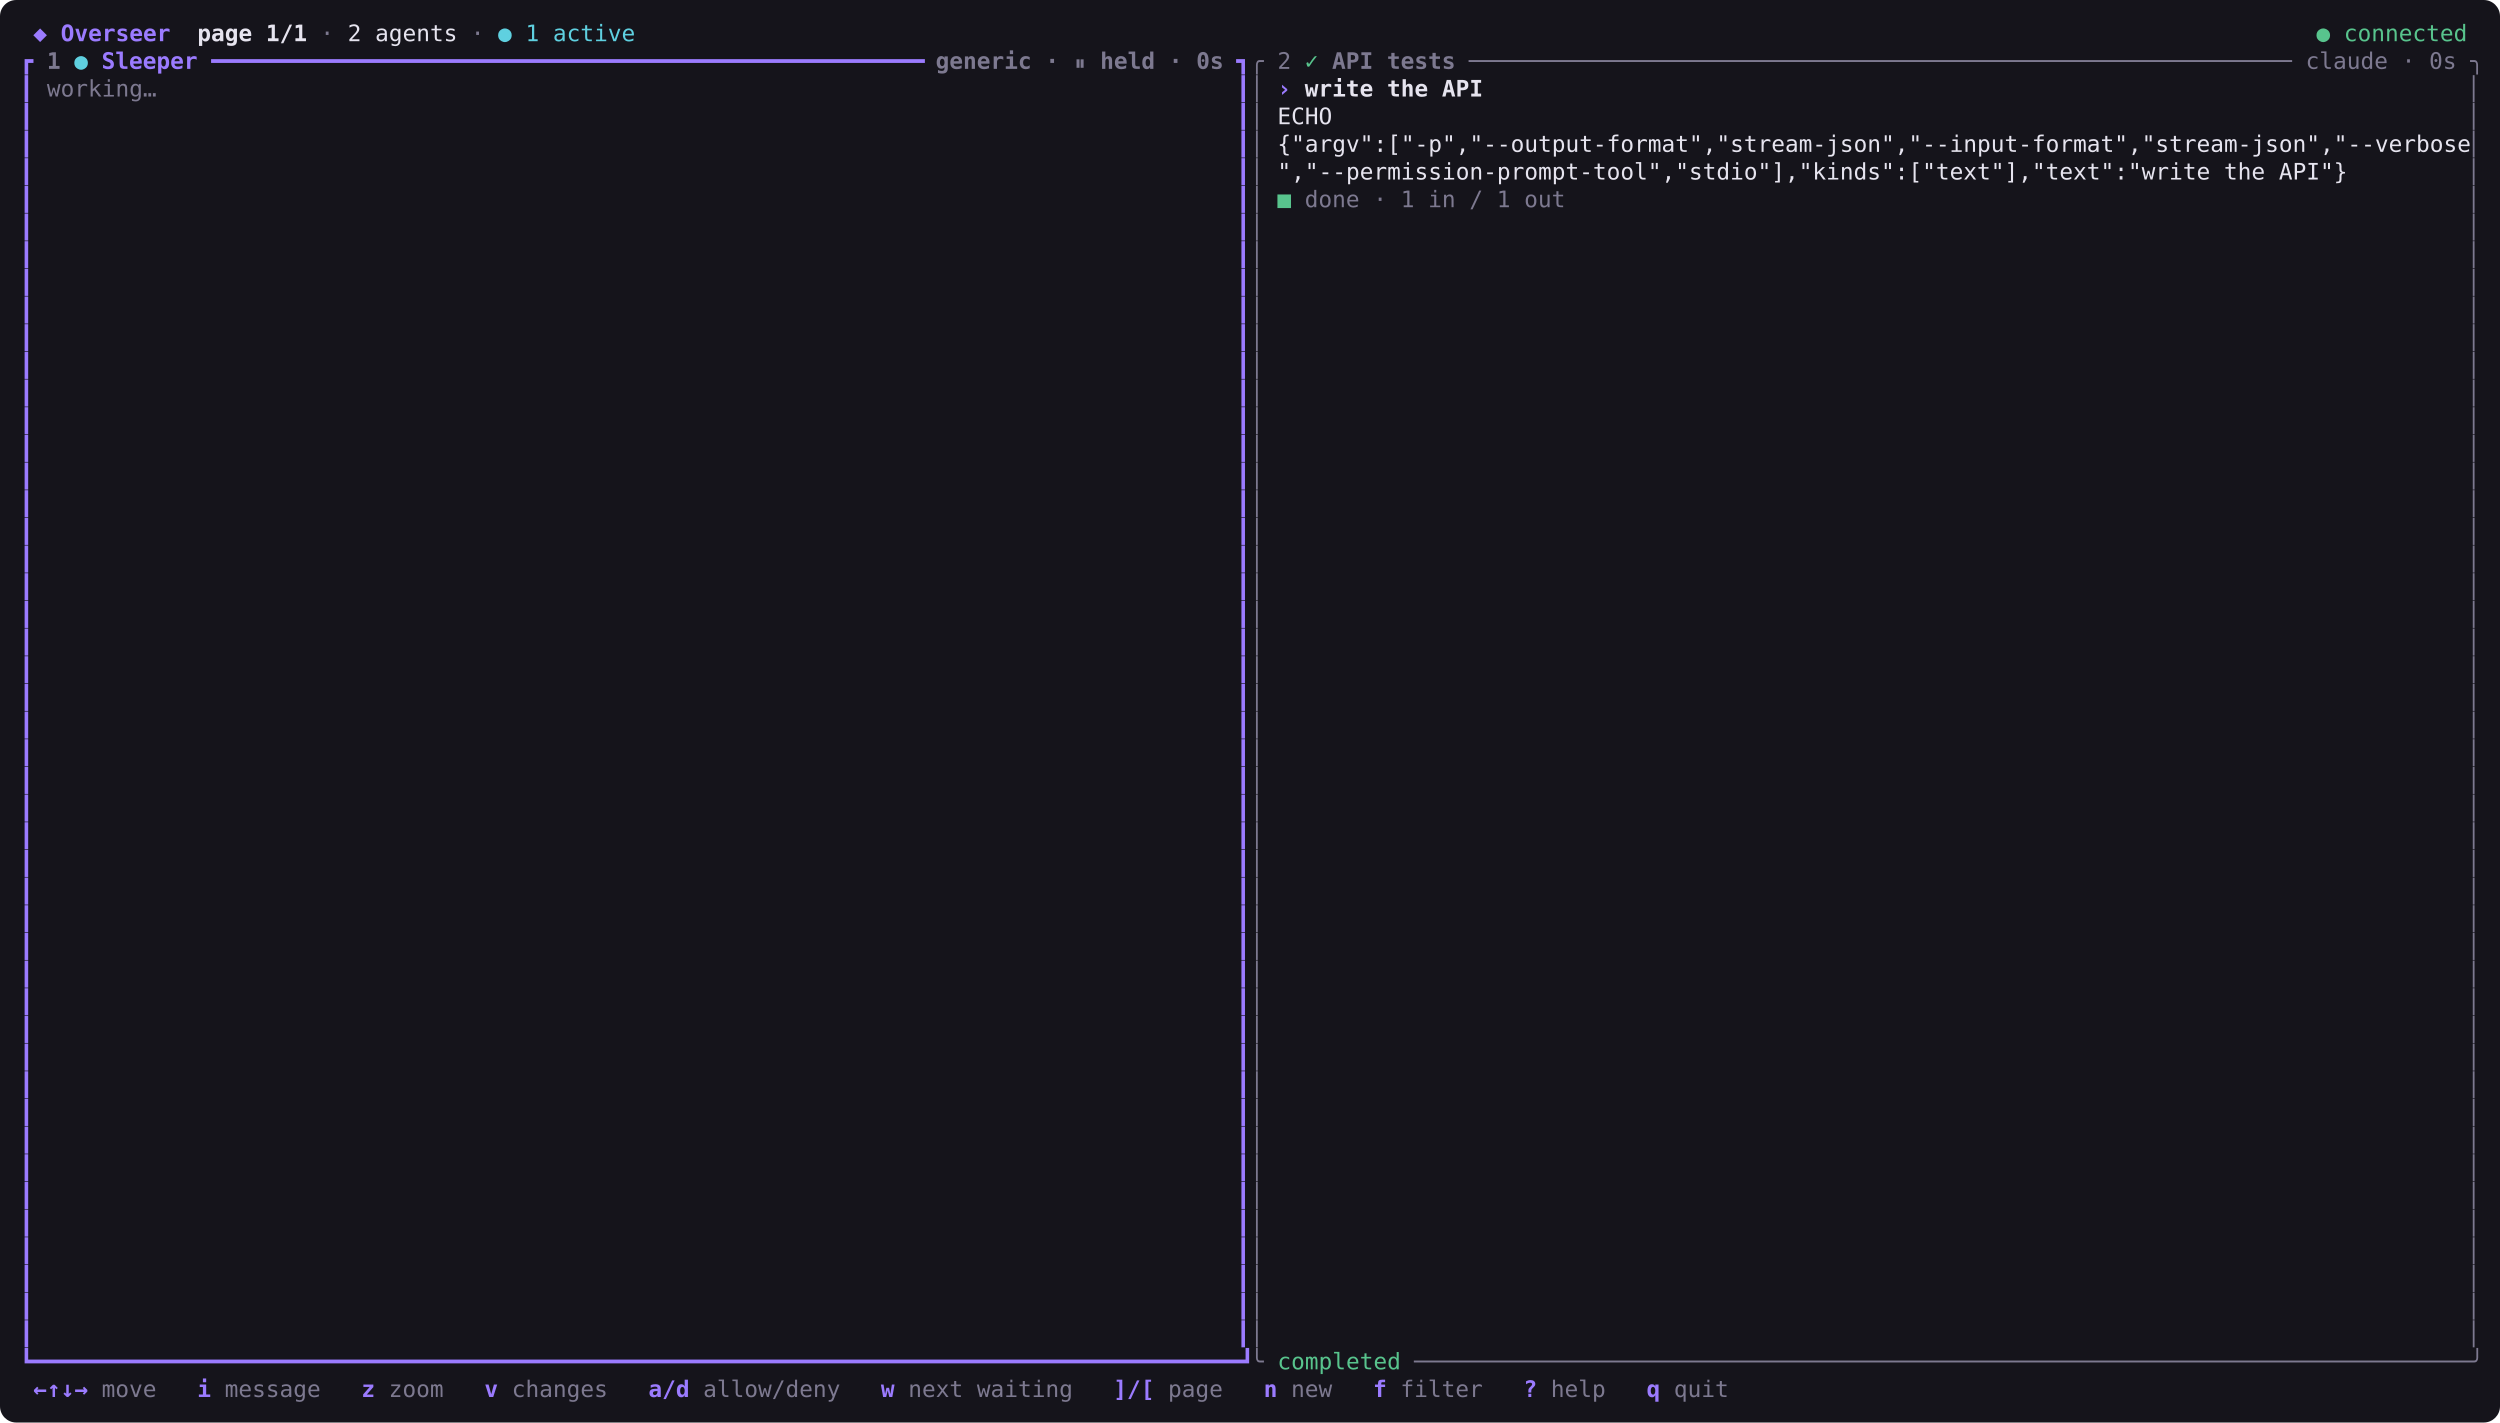
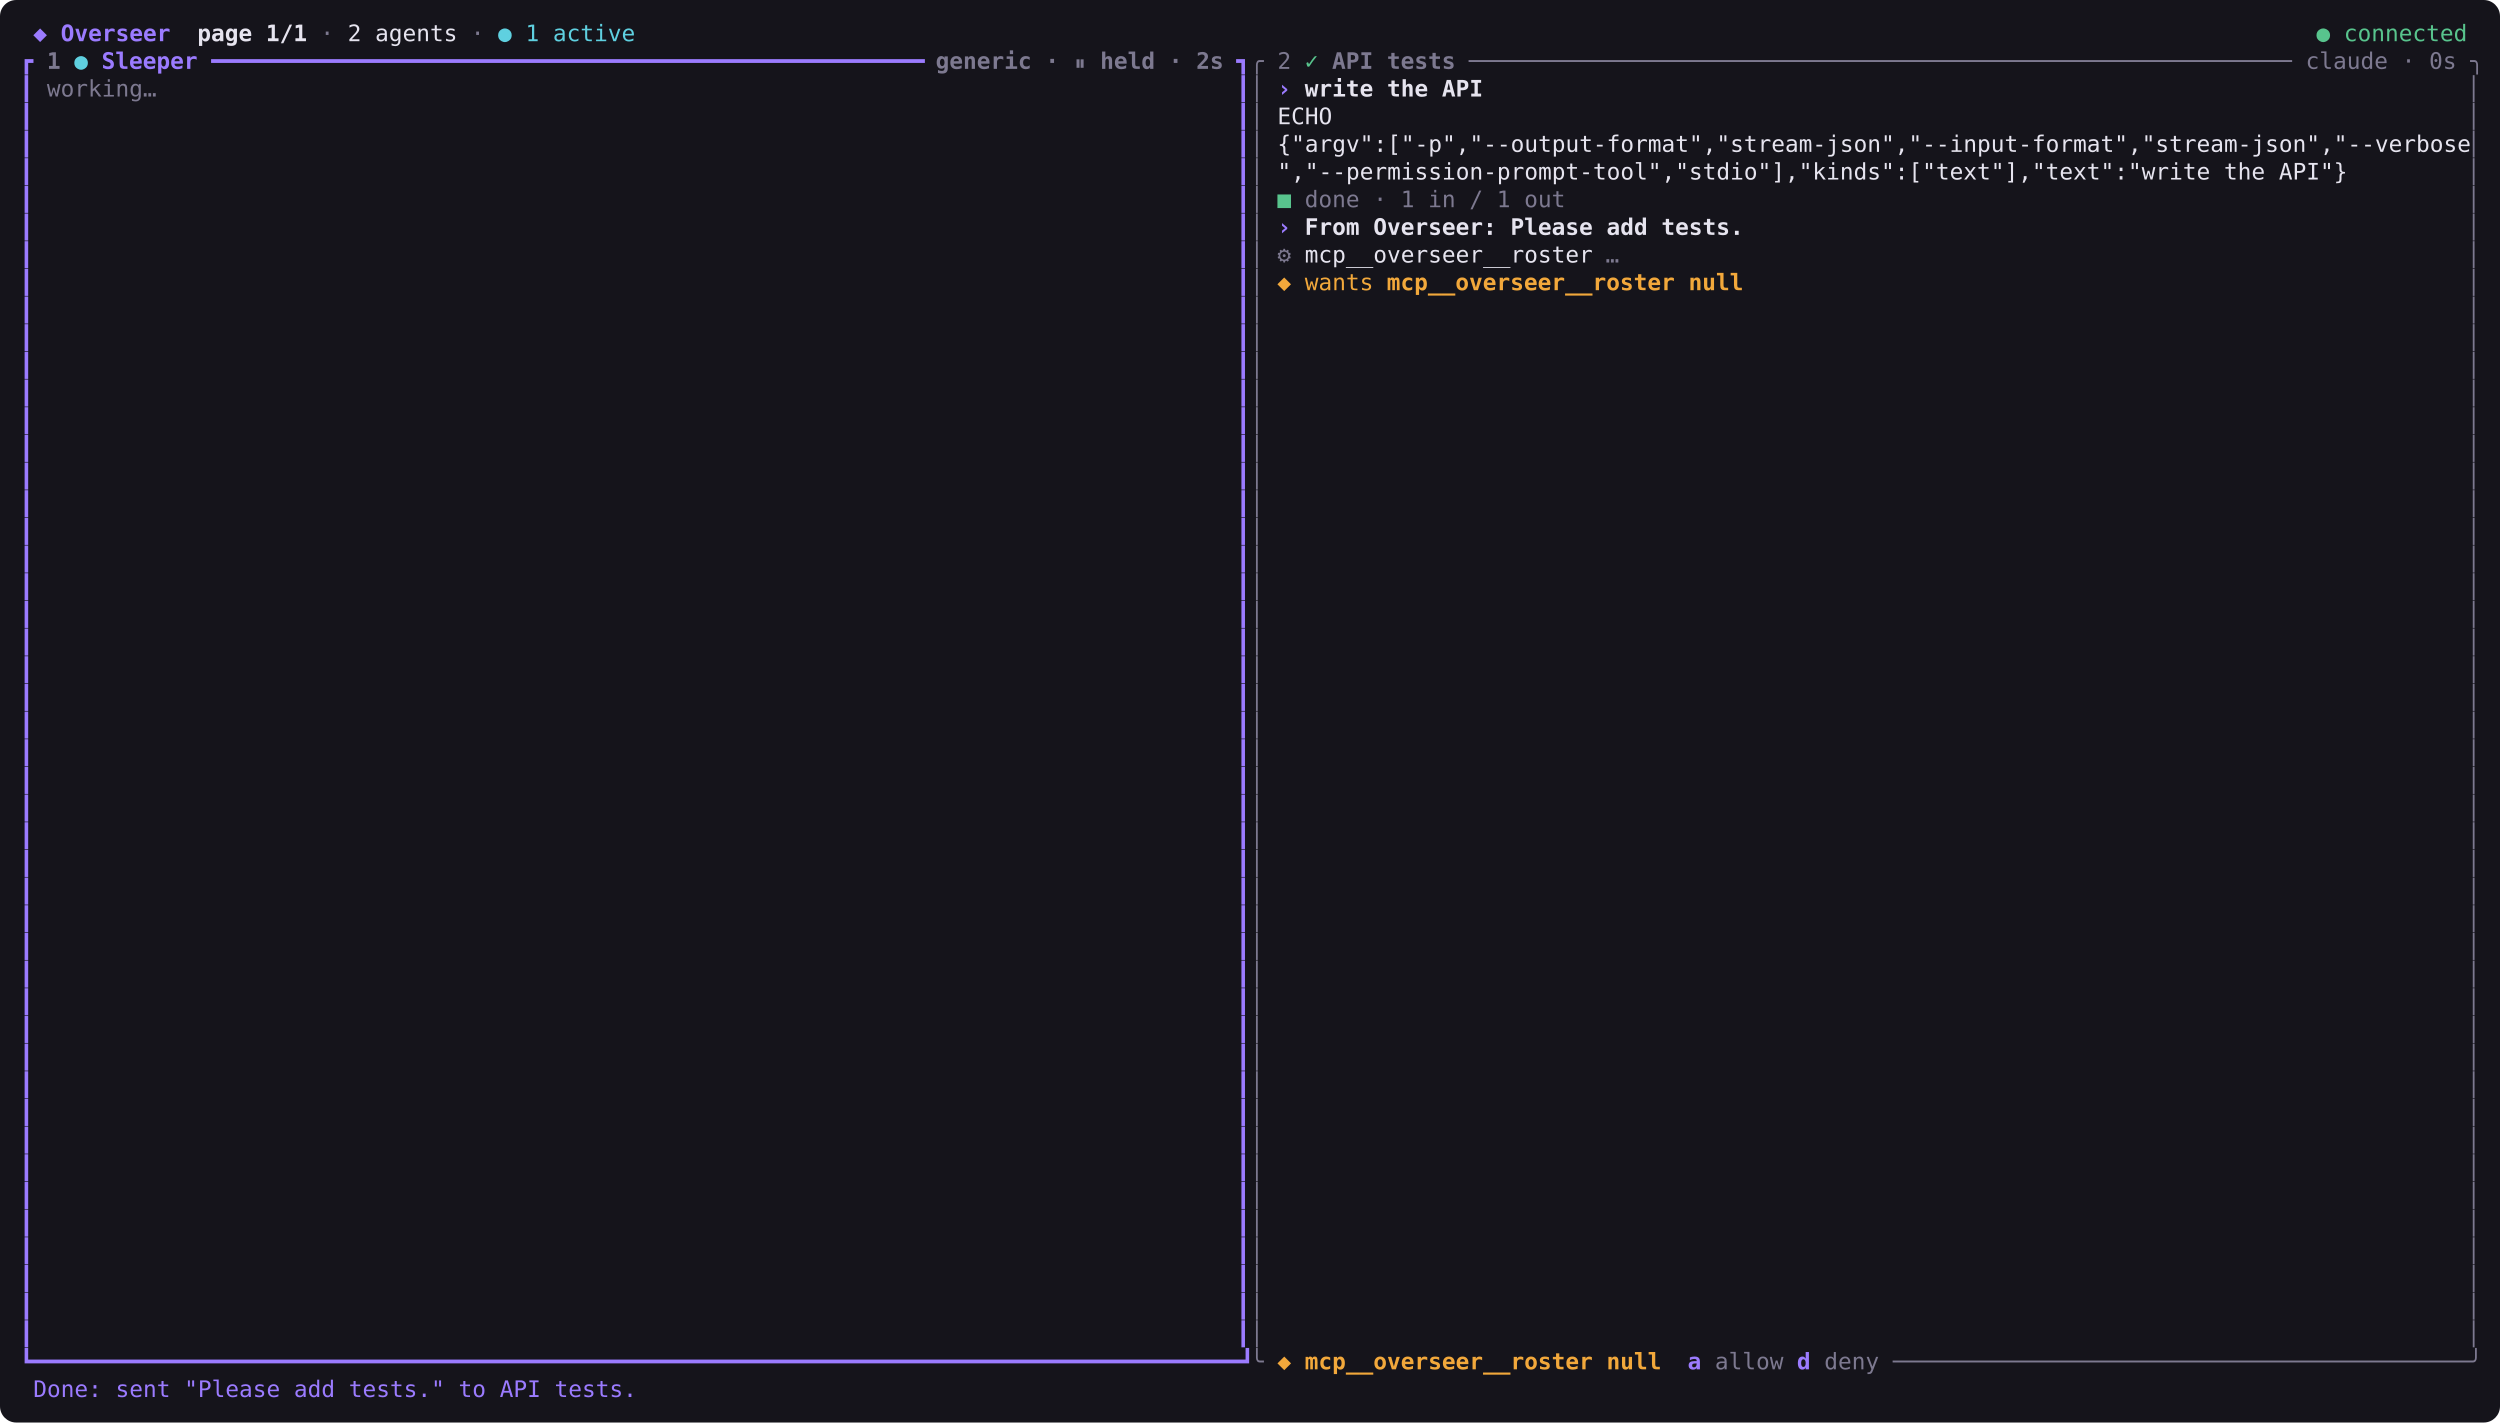
<svg xmlns="http://www.w3.org/2000/svg" width="1536" height="874" viewBox="0 0 1536 874">
  <rect width="100%" height="100%" rx="10" fill="#15141b" />
  <g font-family="ui-monospace, SFMono-Regular, Menlo, monospace" font-size="14">
    <text x="12.0" y="25.3" textLength="100.8" lengthAdjust="spacingAndGlyphs" fill="#9b7bff" font-weight="700" xml:space="preserve"> ◆ Overseer </text>
    <text x="112.8" y="25.3" textLength="84.0" lengthAdjust="spacingAndGlyphs" fill="#e6e4ef" font-weight="700" xml:space="preserve"> page 1/1 </text>
    <text x="196.8" y="25.3" textLength="16.8" lengthAdjust="spacingAndGlyphs" fill="#7d7990" xml:space="preserve">· </text>
    <text x="213.6" y="25.3" textLength="67.2" lengthAdjust="spacingAndGlyphs" fill="#e6e4ef" xml:space="preserve">2 agents</text>
    <text x="280.8" y="25.3" textLength="25.2" lengthAdjust="spacingAndGlyphs" fill="#7d7990" xml:space="preserve"> · </text>
    <text x="306.0" y="25.3" textLength="84.0" lengthAdjust="spacingAndGlyphs" fill="#5fd0e0" xml:space="preserve">● 1 active</text>
    <text x="1423.2" y="25.3" textLength="100.8" lengthAdjust="spacingAndGlyphs" fill="#58c48d" xml:space="preserve">● connected </text>
    <text x="12.0" y="42.3" textLength="8.4" lengthAdjust="spacingAndGlyphs" fill="#9b7bff" font-weight="700" xml:space="preserve">┏</text>
    <text x="20.4" y="42.3" textLength="25.2" lengthAdjust="spacingAndGlyphs" fill="#7d7990" font-weight="700" xml:space="preserve"> 1 </text>
    <text x="45.6" y="42.3" textLength="16.8" lengthAdjust="spacingAndGlyphs" fill="#5fd0e0" font-weight="700" xml:space="preserve">● </text>
    <text x="62.4" y="42.3" textLength="504.0" lengthAdjust="spacingAndGlyphs" fill="#9b7bff" font-weight="700" xml:space="preserve">Sleeper ━━━━━━━━━━━━━━━━━━━━━━━━━━━━━━━━━━━━━━━━━━━━━━━━━━━━</text>
-     <text x="566.4" y="42.3" textLength="193.2" lengthAdjust="spacingAndGlyphs" fill="#7d7990" font-weight="700" xml:space="preserve"> generic · ⏸ held · 0s </text>
+     <text x="566.4" y="42.3" textLength="193.2" lengthAdjust="spacingAndGlyphs" fill="#7d7990" font-weight="700" xml:space="preserve"> generic · ⏸ held · 2s </text>
    <text x="759.6" y="42.3" textLength="8.4" lengthAdjust="spacingAndGlyphs" fill="#9b7bff" font-weight="700" xml:space="preserve">┓</text>
    <text x="768.0" y="42.3" textLength="33.6" lengthAdjust="spacingAndGlyphs" fill="#7d7990" xml:space="preserve">╭ 2 </text>
    <text x="801.6" y="42.3" textLength="16.8" lengthAdjust="spacingAndGlyphs" fill="#58c48d" xml:space="preserve">✓ </text>
    <text x="818.4" y="42.3" textLength="75.6" lengthAdjust="spacingAndGlyphs" fill="#7d7990" font-weight="700" xml:space="preserve">API tests</text>
    <text x="894.0" y="42.3" textLength="630.0" lengthAdjust="spacingAndGlyphs" fill="#7d7990" xml:space="preserve"> ──────────────────────────────────────────────────────────── claude · 0s ╮</text>
    <text x="12.0" y="59.3" textLength="8.4" lengthAdjust="spacingAndGlyphs" fill="#9b7bff" font-weight="700" xml:space="preserve">┃</text>
    <text x="28.8" y="59.3" textLength="67.2" lengthAdjust="spacingAndGlyphs" fill="#7d7990" xml:space="preserve">working…</text>
    <text x="759.6" y="59.3" textLength="8.4" lengthAdjust="spacingAndGlyphs" fill="#9b7bff" font-weight="700" xml:space="preserve">┃</text>
    <text x="768.0" y="59.3" textLength="8.4" lengthAdjust="spacingAndGlyphs" fill="#7d7990" xml:space="preserve">│</text>
    <text x="784.8" y="59.3" textLength="16.8" lengthAdjust="spacingAndGlyphs" fill="#9b7bff" font-weight="700" xml:space="preserve">› </text>
    <text x="801.6" y="59.3" textLength="109.2" lengthAdjust="spacingAndGlyphs" fill="#e6e4ef" font-weight="700" xml:space="preserve">write the API</text>
    <text x="1515.6" y="59.3" textLength="8.4" lengthAdjust="spacingAndGlyphs" fill="#7d7990" xml:space="preserve">│</text>
    <text x="12.0" y="76.3" textLength="8.4" lengthAdjust="spacingAndGlyphs" fill="#9b7bff" font-weight="700" xml:space="preserve">┃</text>
    <text x="759.6" y="76.3" textLength="8.4" lengthAdjust="spacingAndGlyphs" fill="#9b7bff" font-weight="700" xml:space="preserve">┃</text>
    <text x="768.0" y="76.3" textLength="8.4" lengthAdjust="spacingAndGlyphs" fill="#7d7990" xml:space="preserve">│</text>
    <text x="776.4" y="76.3" textLength="739.2" lengthAdjust="spacingAndGlyphs" fill="#e6e4ef" xml:space="preserve"> ECHO                                                                                   </text>
    <text x="1515.6" y="76.3" textLength="8.4" lengthAdjust="spacingAndGlyphs" fill="#7d7990" xml:space="preserve">│</text>
    <text x="12.0" y="93.3" textLength="8.4" lengthAdjust="spacingAndGlyphs" fill="#9b7bff" font-weight="700" xml:space="preserve">┃</text>
    <text x="759.6" y="93.3" textLength="8.4" lengthAdjust="spacingAndGlyphs" fill="#9b7bff" font-weight="700" xml:space="preserve">┃</text>
    <text x="768.0" y="93.3" textLength="8.4" lengthAdjust="spacingAndGlyphs" fill="#7d7990" xml:space="preserve">│</text>
    <text x="776.4" y="93.3" textLength="739.2" lengthAdjust="spacingAndGlyphs" fill="#e6e4ef" xml:space="preserve"> {"argv":["-p","--output-format","stream-json","--input-format","stream-json","--verbose</text>
    <text x="1515.6" y="93.3" textLength="8.4" lengthAdjust="spacingAndGlyphs" fill="#7d7990" xml:space="preserve">│</text>
    <text x="12.0" y="110.3" textLength="8.4" lengthAdjust="spacingAndGlyphs" fill="#9b7bff" font-weight="700" xml:space="preserve">┃</text>
    <text x="759.6" y="110.3" textLength="8.4" lengthAdjust="spacingAndGlyphs" fill="#9b7bff" font-weight="700" xml:space="preserve">┃</text>
    <text x="768.0" y="110.3" textLength="8.4" lengthAdjust="spacingAndGlyphs" fill="#7d7990" xml:space="preserve">│</text>
    <text x="776.4" y="110.3" textLength="739.2" lengthAdjust="spacingAndGlyphs" fill="#e6e4ef" xml:space="preserve"> ","--permission-prompt-tool","stdio"],"kinds":["text"],"text":"write the API"}         </text>
    <text x="1515.6" y="110.3" textLength="8.4" lengthAdjust="spacingAndGlyphs" fill="#7d7990" xml:space="preserve">│</text>
    <text x="12.0" y="127.3" textLength="8.4" lengthAdjust="spacingAndGlyphs" fill="#9b7bff" font-weight="700" xml:space="preserve">┃</text>
    <text x="759.6" y="127.3" textLength="8.4" lengthAdjust="spacingAndGlyphs" fill="#9b7bff" font-weight="700" xml:space="preserve">┃</text>
    <text x="768.0" y="127.3" textLength="8.4" lengthAdjust="spacingAndGlyphs" fill="#7d7990" xml:space="preserve">│</text>
    <text x="784.8" y="127.3" textLength="16.8" lengthAdjust="spacingAndGlyphs" fill="#58c48d" xml:space="preserve">■ </text>
    <text x="801.6" y="127.3" textLength="159.6" lengthAdjust="spacingAndGlyphs" fill="#7d7990" xml:space="preserve">done · 1 in / 1 out</text>
    <text x="1515.6" y="127.3" textLength="8.4" lengthAdjust="spacingAndGlyphs" fill="#7d7990" xml:space="preserve">│</text>
    <text x="12.0" y="144.3" textLength="8.4" lengthAdjust="spacingAndGlyphs" fill="#9b7bff" font-weight="700" xml:space="preserve">┃</text>
    <text x="759.6" y="144.3" textLength="8.4" lengthAdjust="spacingAndGlyphs" fill="#9b7bff" font-weight="700" xml:space="preserve">┃</text>
    <text x="768.0" y="144.3" textLength="8.4" lengthAdjust="spacingAndGlyphs" fill="#7d7990" xml:space="preserve">│</text>
+     <text x="784.8" y="144.3" textLength="16.8" lengthAdjust="spacingAndGlyphs" fill="#9b7bff" font-weight="700" xml:space="preserve">› </text>
+     <text x="801.6" y="144.3" textLength="268.8" lengthAdjust="spacingAndGlyphs" fill="#e6e4ef" font-weight="700" xml:space="preserve">From Overseer: Please add tests.</text>
    <text x="1515.6" y="144.3" textLength="8.4" lengthAdjust="spacingAndGlyphs" fill="#7d7990" xml:space="preserve">│</text>
    <text x="12.0" y="161.3" textLength="8.4" lengthAdjust="spacingAndGlyphs" fill="#9b7bff" font-weight="700" xml:space="preserve">┃</text>
    <text x="759.6" y="161.3" textLength="8.4" lengthAdjust="spacingAndGlyphs" fill="#9b7bff" font-weight="700" xml:space="preserve">┃</text>
    <text x="768.0" y="161.3" textLength="8.4" lengthAdjust="spacingAndGlyphs" fill="#7d7990" xml:space="preserve">│</text>
+     <text x="784.8" y="161.3" textLength="16.8" lengthAdjust="spacingAndGlyphs" fill="#7d7990" xml:space="preserve">⚙ </text>
+     <text x="801.6" y="161.3" textLength="176.4" lengthAdjust="spacingAndGlyphs" fill="#e6e4ef" xml:space="preserve">mcp__overseer__roster</text>
+     <text x="978.0" y="161.3" textLength="16.8" lengthAdjust="spacingAndGlyphs" fill="#7d7990" xml:space="preserve"> …</text>
    <text x="1515.6" y="161.3" textLength="8.4" lengthAdjust="spacingAndGlyphs" fill="#7d7990" xml:space="preserve">│</text>
    <text x="12.0" y="178.3" textLength="8.4" lengthAdjust="spacingAndGlyphs" fill="#9b7bff" font-weight="700" xml:space="preserve">┃</text>
    <text x="759.6" y="178.3" textLength="8.4" lengthAdjust="spacingAndGlyphs" fill="#9b7bff" font-weight="700" xml:space="preserve">┃</text>
    <text x="768.0" y="178.3" textLength="8.4" lengthAdjust="spacingAndGlyphs" fill="#7d7990" xml:space="preserve">│</text>
+     <text x="784.8" y="178.3" textLength="67.2" lengthAdjust="spacingAndGlyphs" fill="#f2a83b" xml:space="preserve">◆ wants </text>
+     <text x="852.0" y="178.3" textLength="218.4" lengthAdjust="spacingAndGlyphs" fill="#f2a83b" font-weight="700" xml:space="preserve">mcp__overseer__roster null</text>
    <text x="1515.6" y="178.3" textLength="8.4" lengthAdjust="spacingAndGlyphs" fill="#7d7990" xml:space="preserve">│</text>
    <text x="12.0" y="195.3" textLength="8.4" lengthAdjust="spacingAndGlyphs" fill="#9b7bff" font-weight="700" xml:space="preserve">┃</text>
    <text x="759.6" y="195.3" textLength="8.4" lengthAdjust="spacingAndGlyphs" fill="#9b7bff" font-weight="700" xml:space="preserve">┃</text>
    <text x="768.0" y="195.3" textLength="8.4" lengthAdjust="spacingAndGlyphs" fill="#7d7990" xml:space="preserve">│</text>
    <text x="1515.6" y="195.3" textLength="8.4" lengthAdjust="spacingAndGlyphs" fill="#7d7990" xml:space="preserve">│</text>
    <text x="12.0" y="212.3" textLength="8.4" lengthAdjust="spacingAndGlyphs" fill="#9b7bff" font-weight="700" xml:space="preserve">┃</text>
    <text x="759.6" y="212.3" textLength="8.4" lengthAdjust="spacingAndGlyphs" fill="#9b7bff" font-weight="700" xml:space="preserve">┃</text>
    <text x="768.0" y="212.3" textLength="8.4" lengthAdjust="spacingAndGlyphs" fill="#7d7990" xml:space="preserve">│</text>
    <text x="1515.6" y="212.3" textLength="8.4" lengthAdjust="spacingAndGlyphs" fill="#7d7990" xml:space="preserve">│</text>
    <text x="12.0" y="229.3" textLength="8.4" lengthAdjust="spacingAndGlyphs" fill="#9b7bff" font-weight="700" xml:space="preserve">┃</text>
    <text x="759.6" y="229.3" textLength="8.4" lengthAdjust="spacingAndGlyphs" fill="#9b7bff" font-weight="700" xml:space="preserve">┃</text>
    <text x="768.0" y="229.3" textLength="8.4" lengthAdjust="spacingAndGlyphs" fill="#7d7990" xml:space="preserve">│</text>
    <text x="1515.6" y="229.3" textLength="8.4" lengthAdjust="spacingAndGlyphs" fill="#7d7990" xml:space="preserve">│</text>
    <text x="12.0" y="246.3" textLength="8.4" lengthAdjust="spacingAndGlyphs" fill="#9b7bff" font-weight="700" xml:space="preserve">┃</text>
    <text x="759.6" y="246.3" textLength="8.4" lengthAdjust="spacingAndGlyphs" fill="#9b7bff" font-weight="700" xml:space="preserve">┃</text>
    <text x="768.0" y="246.3" textLength="8.4" lengthAdjust="spacingAndGlyphs" fill="#7d7990" xml:space="preserve">│</text>
    <text x="1515.6" y="246.3" textLength="8.4" lengthAdjust="spacingAndGlyphs" fill="#7d7990" xml:space="preserve">│</text>
    <text x="12.0" y="263.3" textLength="8.4" lengthAdjust="spacingAndGlyphs" fill="#9b7bff" font-weight="700" xml:space="preserve">┃</text>
    <text x="759.6" y="263.3" textLength="8.4" lengthAdjust="spacingAndGlyphs" fill="#9b7bff" font-weight="700" xml:space="preserve">┃</text>
    <text x="768.0" y="263.3" textLength="8.4" lengthAdjust="spacingAndGlyphs" fill="#7d7990" xml:space="preserve">│</text>
    <text x="1515.6" y="263.3" textLength="8.4" lengthAdjust="spacingAndGlyphs" fill="#7d7990" xml:space="preserve">│</text>
    <text x="12.0" y="280.3" textLength="8.4" lengthAdjust="spacingAndGlyphs" fill="#9b7bff" font-weight="700" xml:space="preserve">┃</text>
    <text x="759.6" y="280.3" textLength="8.4" lengthAdjust="spacingAndGlyphs" fill="#9b7bff" font-weight="700" xml:space="preserve">┃</text>
    <text x="768.0" y="280.3" textLength="8.4" lengthAdjust="spacingAndGlyphs" fill="#7d7990" xml:space="preserve">│</text>
    <text x="1515.6" y="280.3" textLength="8.4" lengthAdjust="spacingAndGlyphs" fill="#7d7990" xml:space="preserve">│</text>
    <text x="12.0" y="297.3" textLength="8.4" lengthAdjust="spacingAndGlyphs" fill="#9b7bff" font-weight="700" xml:space="preserve">┃</text>
    <text x="759.6" y="297.3" textLength="8.4" lengthAdjust="spacingAndGlyphs" fill="#9b7bff" font-weight="700" xml:space="preserve">┃</text>
    <text x="768.0" y="297.3" textLength="8.4" lengthAdjust="spacingAndGlyphs" fill="#7d7990" xml:space="preserve">│</text>
    <text x="1515.6" y="297.3" textLength="8.4" lengthAdjust="spacingAndGlyphs" fill="#7d7990" xml:space="preserve">│</text>
    <text x="12.0" y="314.3" textLength="8.4" lengthAdjust="spacingAndGlyphs" fill="#9b7bff" font-weight="700" xml:space="preserve">┃</text>
    <text x="759.6" y="314.3" textLength="8.4" lengthAdjust="spacingAndGlyphs" fill="#9b7bff" font-weight="700" xml:space="preserve">┃</text>
    <text x="768.0" y="314.3" textLength="8.4" lengthAdjust="spacingAndGlyphs" fill="#7d7990" xml:space="preserve">│</text>
    <text x="1515.6" y="314.3" textLength="8.4" lengthAdjust="spacingAndGlyphs" fill="#7d7990" xml:space="preserve">│</text>
    <text x="12.0" y="331.3" textLength="8.4" lengthAdjust="spacingAndGlyphs" fill="#9b7bff" font-weight="700" xml:space="preserve">┃</text>
    <text x="759.6" y="331.3" textLength="8.4" lengthAdjust="spacingAndGlyphs" fill="#9b7bff" font-weight="700" xml:space="preserve">┃</text>
    <text x="768.0" y="331.3" textLength="8.4" lengthAdjust="spacingAndGlyphs" fill="#7d7990" xml:space="preserve">│</text>
    <text x="1515.6" y="331.3" textLength="8.4" lengthAdjust="spacingAndGlyphs" fill="#7d7990" xml:space="preserve">│</text>
    <text x="12.0" y="348.3" textLength="8.4" lengthAdjust="spacingAndGlyphs" fill="#9b7bff" font-weight="700" xml:space="preserve">┃</text>
    <text x="759.6" y="348.3" textLength="8.4" lengthAdjust="spacingAndGlyphs" fill="#9b7bff" font-weight="700" xml:space="preserve">┃</text>
    <text x="768.0" y="348.3" textLength="8.4" lengthAdjust="spacingAndGlyphs" fill="#7d7990" xml:space="preserve">│</text>
    <text x="1515.6" y="348.3" textLength="8.4" lengthAdjust="spacingAndGlyphs" fill="#7d7990" xml:space="preserve">│</text>
    <text x="12.0" y="365.3" textLength="8.4" lengthAdjust="spacingAndGlyphs" fill="#9b7bff" font-weight="700" xml:space="preserve">┃</text>
    <text x="759.6" y="365.3" textLength="8.4" lengthAdjust="spacingAndGlyphs" fill="#9b7bff" font-weight="700" xml:space="preserve">┃</text>
    <text x="768.0" y="365.3" textLength="8.4" lengthAdjust="spacingAndGlyphs" fill="#7d7990" xml:space="preserve">│</text>
    <text x="1515.6" y="365.3" textLength="8.4" lengthAdjust="spacingAndGlyphs" fill="#7d7990" xml:space="preserve">│</text>
    <text x="12.0" y="382.3" textLength="8.4" lengthAdjust="spacingAndGlyphs" fill="#9b7bff" font-weight="700" xml:space="preserve">┃</text>
    <text x="759.6" y="382.3" textLength="8.4" lengthAdjust="spacingAndGlyphs" fill="#9b7bff" font-weight="700" xml:space="preserve">┃</text>
    <text x="768.0" y="382.3" textLength="8.4" lengthAdjust="spacingAndGlyphs" fill="#7d7990" xml:space="preserve">│</text>
    <text x="1515.6" y="382.3" textLength="8.4" lengthAdjust="spacingAndGlyphs" fill="#7d7990" xml:space="preserve">│</text>
    <text x="12.0" y="399.3" textLength="8.4" lengthAdjust="spacingAndGlyphs" fill="#9b7bff" font-weight="700" xml:space="preserve">┃</text>
    <text x="759.6" y="399.3" textLength="8.4" lengthAdjust="spacingAndGlyphs" fill="#9b7bff" font-weight="700" xml:space="preserve">┃</text>
    <text x="768.0" y="399.3" textLength="8.4" lengthAdjust="spacingAndGlyphs" fill="#7d7990" xml:space="preserve">│</text>
    <text x="1515.6" y="399.3" textLength="8.4" lengthAdjust="spacingAndGlyphs" fill="#7d7990" xml:space="preserve">│</text>
    <text x="12.0" y="416.3" textLength="8.4" lengthAdjust="spacingAndGlyphs" fill="#9b7bff" font-weight="700" xml:space="preserve">┃</text>
    <text x="759.6" y="416.3" textLength="8.4" lengthAdjust="spacingAndGlyphs" fill="#9b7bff" font-weight="700" xml:space="preserve">┃</text>
    <text x="768.0" y="416.3" textLength="8.4" lengthAdjust="spacingAndGlyphs" fill="#7d7990" xml:space="preserve">│</text>
    <text x="1515.6" y="416.3" textLength="8.4" lengthAdjust="spacingAndGlyphs" fill="#7d7990" xml:space="preserve">│</text>
    <text x="12.0" y="433.3" textLength="8.4" lengthAdjust="spacingAndGlyphs" fill="#9b7bff" font-weight="700" xml:space="preserve">┃</text>
    <text x="759.6" y="433.3" textLength="8.4" lengthAdjust="spacingAndGlyphs" fill="#9b7bff" font-weight="700" xml:space="preserve">┃</text>
    <text x="768.0" y="433.3" textLength="8.4" lengthAdjust="spacingAndGlyphs" fill="#7d7990" xml:space="preserve">│</text>
    <text x="1515.6" y="433.3" textLength="8.4" lengthAdjust="spacingAndGlyphs" fill="#7d7990" xml:space="preserve">│</text>
    <text x="12.0" y="450.3" textLength="8.4" lengthAdjust="spacingAndGlyphs" fill="#9b7bff" font-weight="700" xml:space="preserve">┃</text>
    <text x="759.6" y="450.3" textLength="8.4" lengthAdjust="spacingAndGlyphs" fill="#9b7bff" font-weight="700" xml:space="preserve">┃</text>
    <text x="768.0" y="450.3" textLength="8.4" lengthAdjust="spacingAndGlyphs" fill="#7d7990" xml:space="preserve">│</text>
    <text x="1515.6" y="450.3" textLength="8.4" lengthAdjust="spacingAndGlyphs" fill="#7d7990" xml:space="preserve">│</text>
    <text x="12.0" y="467.3" textLength="8.4" lengthAdjust="spacingAndGlyphs" fill="#9b7bff" font-weight="700" xml:space="preserve">┃</text>
    <text x="759.6" y="467.3" textLength="8.4" lengthAdjust="spacingAndGlyphs" fill="#9b7bff" font-weight="700" xml:space="preserve">┃</text>
    <text x="768.0" y="467.3" textLength="8.4" lengthAdjust="spacingAndGlyphs" fill="#7d7990" xml:space="preserve">│</text>
    <text x="1515.6" y="467.3" textLength="8.4" lengthAdjust="spacingAndGlyphs" fill="#7d7990" xml:space="preserve">│</text>
    <text x="12.0" y="484.3" textLength="8.4" lengthAdjust="spacingAndGlyphs" fill="#9b7bff" font-weight="700" xml:space="preserve">┃</text>
    <text x="759.6" y="484.3" textLength="8.4" lengthAdjust="spacingAndGlyphs" fill="#9b7bff" font-weight="700" xml:space="preserve">┃</text>
    <text x="768.0" y="484.3" textLength="8.4" lengthAdjust="spacingAndGlyphs" fill="#7d7990" xml:space="preserve">│</text>
    <text x="1515.6" y="484.3" textLength="8.4" lengthAdjust="spacingAndGlyphs" fill="#7d7990" xml:space="preserve">│</text>
    <text x="12.0" y="501.3" textLength="8.4" lengthAdjust="spacingAndGlyphs" fill="#9b7bff" font-weight="700" xml:space="preserve">┃</text>
    <text x="759.6" y="501.3" textLength="8.4" lengthAdjust="spacingAndGlyphs" fill="#9b7bff" font-weight="700" xml:space="preserve">┃</text>
    <text x="768.0" y="501.3" textLength="8.4" lengthAdjust="spacingAndGlyphs" fill="#7d7990" xml:space="preserve">│</text>
    <text x="1515.6" y="501.3" textLength="8.4" lengthAdjust="spacingAndGlyphs" fill="#7d7990" xml:space="preserve">│</text>
    <text x="12.0" y="518.3" textLength="8.4" lengthAdjust="spacingAndGlyphs" fill="#9b7bff" font-weight="700" xml:space="preserve">┃</text>
    <text x="759.6" y="518.3" textLength="8.4" lengthAdjust="spacingAndGlyphs" fill="#9b7bff" font-weight="700" xml:space="preserve">┃</text>
    <text x="768.0" y="518.3" textLength="8.4" lengthAdjust="spacingAndGlyphs" fill="#7d7990" xml:space="preserve">│</text>
    <text x="1515.6" y="518.3" textLength="8.4" lengthAdjust="spacingAndGlyphs" fill="#7d7990" xml:space="preserve">│</text>
    <text x="12.0" y="535.3" textLength="8.4" lengthAdjust="spacingAndGlyphs" fill="#9b7bff" font-weight="700" xml:space="preserve">┃</text>
    <text x="759.6" y="535.3" textLength="8.4" lengthAdjust="spacingAndGlyphs" fill="#9b7bff" font-weight="700" xml:space="preserve">┃</text>
    <text x="768.0" y="535.3" textLength="8.4" lengthAdjust="spacingAndGlyphs" fill="#7d7990" xml:space="preserve">│</text>
    <text x="1515.6" y="535.3" textLength="8.4" lengthAdjust="spacingAndGlyphs" fill="#7d7990" xml:space="preserve">│</text>
    <text x="12.0" y="552.3" textLength="8.4" lengthAdjust="spacingAndGlyphs" fill="#9b7bff" font-weight="700" xml:space="preserve">┃</text>
    <text x="759.6" y="552.3" textLength="8.4" lengthAdjust="spacingAndGlyphs" fill="#9b7bff" font-weight="700" xml:space="preserve">┃</text>
    <text x="768.0" y="552.3" textLength="8.4" lengthAdjust="spacingAndGlyphs" fill="#7d7990" xml:space="preserve">│</text>
    <text x="1515.6" y="552.3" textLength="8.4" lengthAdjust="spacingAndGlyphs" fill="#7d7990" xml:space="preserve">│</text>
    <text x="12.0" y="569.3" textLength="8.4" lengthAdjust="spacingAndGlyphs" fill="#9b7bff" font-weight="700" xml:space="preserve">┃</text>
    <text x="759.6" y="569.3" textLength="8.4" lengthAdjust="spacingAndGlyphs" fill="#9b7bff" font-weight="700" xml:space="preserve">┃</text>
    <text x="768.0" y="569.3" textLength="8.4" lengthAdjust="spacingAndGlyphs" fill="#7d7990" xml:space="preserve">│</text>
    <text x="1515.6" y="569.3" textLength="8.4" lengthAdjust="spacingAndGlyphs" fill="#7d7990" xml:space="preserve">│</text>
    <text x="12.0" y="586.3" textLength="8.4" lengthAdjust="spacingAndGlyphs" fill="#9b7bff" font-weight="700" xml:space="preserve">┃</text>
    <text x="759.6" y="586.3" textLength="8.4" lengthAdjust="spacingAndGlyphs" fill="#9b7bff" font-weight="700" xml:space="preserve">┃</text>
    <text x="768.0" y="586.3" textLength="8.4" lengthAdjust="spacingAndGlyphs" fill="#7d7990" xml:space="preserve">│</text>
    <text x="1515.6" y="586.3" textLength="8.4" lengthAdjust="spacingAndGlyphs" fill="#7d7990" xml:space="preserve">│</text>
    <text x="12.0" y="603.3" textLength="8.4" lengthAdjust="spacingAndGlyphs" fill="#9b7bff" font-weight="700" xml:space="preserve">┃</text>
    <text x="759.6" y="603.3" textLength="8.4" lengthAdjust="spacingAndGlyphs" fill="#9b7bff" font-weight="700" xml:space="preserve">┃</text>
    <text x="768.0" y="603.3" textLength="8.4" lengthAdjust="spacingAndGlyphs" fill="#7d7990" xml:space="preserve">│</text>
    <text x="1515.6" y="603.3" textLength="8.4" lengthAdjust="spacingAndGlyphs" fill="#7d7990" xml:space="preserve">│</text>
    <text x="12.0" y="620.3" textLength="8.4" lengthAdjust="spacingAndGlyphs" fill="#9b7bff" font-weight="700" xml:space="preserve">┃</text>
    <text x="759.6" y="620.3" textLength="8.4" lengthAdjust="spacingAndGlyphs" fill="#9b7bff" font-weight="700" xml:space="preserve">┃</text>
    <text x="768.0" y="620.3" textLength="8.4" lengthAdjust="spacingAndGlyphs" fill="#7d7990" xml:space="preserve">│</text>
    <text x="1515.6" y="620.3" textLength="8.4" lengthAdjust="spacingAndGlyphs" fill="#7d7990" xml:space="preserve">│</text>
    <text x="12.0" y="637.3" textLength="8.4" lengthAdjust="spacingAndGlyphs" fill="#9b7bff" font-weight="700" xml:space="preserve">┃</text>
    <text x="759.6" y="637.3" textLength="8.4" lengthAdjust="spacingAndGlyphs" fill="#9b7bff" font-weight="700" xml:space="preserve">┃</text>
    <text x="768.0" y="637.3" textLength="8.4" lengthAdjust="spacingAndGlyphs" fill="#7d7990" xml:space="preserve">│</text>
    <text x="1515.6" y="637.3" textLength="8.4" lengthAdjust="spacingAndGlyphs" fill="#7d7990" xml:space="preserve">│</text>
    <text x="12.0" y="654.3" textLength="8.4" lengthAdjust="spacingAndGlyphs" fill="#9b7bff" font-weight="700" xml:space="preserve">┃</text>
    <text x="759.6" y="654.3" textLength="8.4" lengthAdjust="spacingAndGlyphs" fill="#9b7bff" font-weight="700" xml:space="preserve">┃</text>
    <text x="768.0" y="654.3" textLength="8.4" lengthAdjust="spacingAndGlyphs" fill="#7d7990" xml:space="preserve">│</text>
    <text x="1515.6" y="654.3" textLength="8.4" lengthAdjust="spacingAndGlyphs" fill="#7d7990" xml:space="preserve">│</text>
    <text x="12.0" y="671.3" textLength="8.4" lengthAdjust="spacingAndGlyphs" fill="#9b7bff" font-weight="700" xml:space="preserve">┃</text>
    <text x="759.6" y="671.3" textLength="8.4" lengthAdjust="spacingAndGlyphs" fill="#9b7bff" font-weight="700" xml:space="preserve">┃</text>
    <text x="768.0" y="671.3" textLength="8.4" lengthAdjust="spacingAndGlyphs" fill="#7d7990" xml:space="preserve">│</text>
    <text x="1515.6" y="671.3" textLength="8.4" lengthAdjust="spacingAndGlyphs" fill="#7d7990" xml:space="preserve">│</text>
    <text x="12.0" y="688.3" textLength="8.4" lengthAdjust="spacingAndGlyphs" fill="#9b7bff" font-weight="700" xml:space="preserve">┃</text>
    <text x="759.6" y="688.3" textLength="8.4" lengthAdjust="spacingAndGlyphs" fill="#9b7bff" font-weight="700" xml:space="preserve">┃</text>
    <text x="768.0" y="688.3" textLength="8.4" lengthAdjust="spacingAndGlyphs" fill="#7d7990" xml:space="preserve">│</text>
    <text x="1515.6" y="688.3" textLength="8.4" lengthAdjust="spacingAndGlyphs" fill="#7d7990" xml:space="preserve">│</text>
    <text x="12.0" y="705.3" textLength="8.4" lengthAdjust="spacingAndGlyphs" fill="#9b7bff" font-weight="700" xml:space="preserve">┃</text>
    <text x="759.6" y="705.3" textLength="8.4" lengthAdjust="spacingAndGlyphs" fill="#9b7bff" font-weight="700" xml:space="preserve">┃</text>
    <text x="768.0" y="705.3" textLength="8.4" lengthAdjust="spacingAndGlyphs" fill="#7d7990" xml:space="preserve">│</text>
    <text x="1515.6" y="705.3" textLength="8.4" lengthAdjust="spacingAndGlyphs" fill="#7d7990" xml:space="preserve">│</text>
    <text x="12.0" y="722.3" textLength="8.4" lengthAdjust="spacingAndGlyphs" fill="#9b7bff" font-weight="700" xml:space="preserve">┃</text>
    <text x="759.6" y="722.3" textLength="8.4" lengthAdjust="spacingAndGlyphs" fill="#9b7bff" font-weight="700" xml:space="preserve">┃</text>
    <text x="768.0" y="722.3" textLength="8.4" lengthAdjust="spacingAndGlyphs" fill="#7d7990" xml:space="preserve">│</text>
    <text x="1515.6" y="722.3" textLength="8.4" lengthAdjust="spacingAndGlyphs" fill="#7d7990" xml:space="preserve">│</text>
    <text x="12.0" y="739.3" textLength="8.4" lengthAdjust="spacingAndGlyphs" fill="#9b7bff" font-weight="700" xml:space="preserve">┃</text>
    <text x="759.6" y="739.3" textLength="8.4" lengthAdjust="spacingAndGlyphs" fill="#9b7bff" font-weight="700" xml:space="preserve">┃</text>
    <text x="768.0" y="739.3" textLength="8.4" lengthAdjust="spacingAndGlyphs" fill="#7d7990" xml:space="preserve">│</text>
    <text x="1515.6" y="739.3" textLength="8.4" lengthAdjust="spacingAndGlyphs" fill="#7d7990" xml:space="preserve">│</text>
    <text x="12.0" y="756.3" textLength="8.4" lengthAdjust="spacingAndGlyphs" fill="#9b7bff" font-weight="700" xml:space="preserve">┃</text>
    <text x="759.6" y="756.3" textLength="8.4" lengthAdjust="spacingAndGlyphs" fill="#9b7bff" font-weight="700" xml:space="preserve">┃</text>
    <text x="768.0" y="756.3" textLength="8.4" lengthAdjust="spacingAndGlyphs" fill="#7d7990" xml:space="preserve">│</text>
    <text x="1515.6" y="756.3" textLength="8.4" lengthAdjust="spacingAndGlyphs" fill="#7d7990" xml:space="preserve">│</text>
    <text x="12.0" y="773.3" textLength="8.4" lengthAdjust="spacingAndGlyphs" fill="#9b7bff" font-weight="700" xml:space="preserve">┃</text>
    <text x="759.6" y="773.3" textLength="8.4" lengthAdjust="spacingAndGlyphs" fill="#9b7bff" font-weight="700" xml:space="preserve">┃</text>
    <text x="768.0" y="773.3" textLength="8.4" lengthAdjust="spacingAndGlyphs" fill="#7d7990" xml:space="preserve">│</text>
    <text x="1515.6" y="773.3" textLength="8.4" lengthAdjust="spacingAndGlyphs" fill="#7d7990" xml:space="preserve">│</text>
    <text x="12.0" y="790.3" textLength="8.4" lengthAdjust="spacingAndGlyphs" fill="#9b7bff" font-weight="700" xml:space="preserve">┃</text>
    <text x="759.6" y="790.3" textLength="8.4" lengthAdjust="spacingAndGlyphs" fill="#9b7bff" font-weight="700" xml:space="preserve">┃</text>
    <text x="768.0" y="790.3" textLength="8.4" lengthAdjust="spacingAndGlyphs" fill="#7d7990" xml:space="preserve">│</text>
    <text x="1515.6" y="790.3" textLength="8.4" lengthAdjust="spacingAndGlyphs" fill="#7d7990" xml:space="preserve">│</text>
    <text x="12.0" y="807.3" textLength="8.4" lengthAdjust="spacingAndGlyphs" fill="#9b7bff" font-weight="700" xml:space="preserve">┃</text>
    <text x="759.6" y="807.3" textLength="8.4" lengthAdjust="spacingAndGlyphs" fill="#9b7bff" font-weight="700" xml:space="preserve">┃</text>
    <text x="768.0" y="807.3" textLength="8.4" lengthAdjust="spacingAndGlyphs" fill="#7d7990" xml:space="preserve">│</text>
    <text x="1515.6" y="807.3" textLength="8.4" lengthAdjust="spacingAndGlyphs" fill="#7d7990" xml:space="preserve">│</text>
    <text x="12.0" y="824.3" textLength="8.4" lengthAdjust="spacingAndGlyphs" fill="#9b7bff" font-weight="700" xml:space="preserve">┃</text>
    <text x="759.6" y="824.3" textLength="8.4" lengthAdjust="spacingAndGlyphs" fill="#9b7bff" font-weight="700" xml:space="preserve">┃</text>
    <text x="768.0" y="824.3" textLength="8.4" lengthAdjust="spacingAndGlyphs" fill="#7d7990" xml:space="preserve">│</text>
    <text x="1515.6" y="824.3" textLength="8.4" lengthAdjust="spacingAndGlyphs" fill="#7d7990" xml:space="preserve">│</text>
    <text x="12.0" y="841.3" textLength="756.0" lengthAdjust="spacingAndGlyphs" fill="#9b7bff" font-weight="700" xml:space="preserve">┗━━━━━━━━━━━━━━━━━━━━━━━━━━━━━━━━━━━━━━━━━━━━━━━━━━━━━━━━━━━━━━━━━━━━━━━━━━━━━━━━━━━━━━━━┛</text>
    <text x="768.0" y="841.3" textLength="8.4" lengthAdjust="spacingAndGlyphs" fill="#7d7990" xml:space="preserve">╰</text>
-     <text x="776.4" y="841.3" textLength="92.4" lengthAdjust="spacingAndGlyphs" fill="#58c48d" xml:space="preserve"> completed </text>
-     <text x="868.8" y="841.3" textLength="655.2" lengthAdjust="spacingAndGlyphs" fill="#7d7990" xml:space="preserve">─────────────────────────────────────────────────────────────────────────────╯</text>
-     <text x="20.4" y="858.3" textLength="33.6" lengthAdjust="spacingAndGlyphs" fill="#9b7bff" font-weight="700" xml:space="preserve">←↑↓→</text>
-     <text x="54.0" y="858.3" textLength="67.2" lengthAdjust="spacingAndGlyphs" fill="#7d7990" xml:space="preserve"> move   </text>
-     <text x="121.2" y="858.3" textLength="8.4" lengthAdjust="spacingAndGlyphs" fill="#9b7bff" font-weight="700" xml:space="preserve">i</text>
-     <text x="129.6" y="858.3" textLength="92.4" lengthAdjust="spacingAndGlyphs" fill="#7d7990" xml:space="preserve"> message   </text>
-     <text x="222.0" y="858.3" textLength="8.4" lengthAdjust="spacingAndGlyphs" fill="#9b7bff" font-weight="700" xml:space="preserve">z</text>
-     <text x="230.4" y="858.3" textLength="67.2" lengthAdjust="spacingAndGlyphs" fill="#7d7990" xml:space="preserve"> zoom   </text>
-     <text x="297.6" y="858.3" textLength="8.4" lengthAdjust="spacingAndGlyphs" fill="#9b7bff" font-weight="700" xml:space="preserve">v</text>
-     <text x="306.0" y="858.3" textLength="92.4" lengthAdjust="spacingAndGlyphs" fill="#7d7990" xml:space="preserve"> changes   </text>
-     <text x="398.4" y="858.3" textLength="25.2" lengthAdjust="spacingAndGlyphs" fill="#9b7bff" font-weight="700" xml:space="preserve">a/d</text>
-     <text x="423.6" y="858.3" textLength="117.6" lengthAdjust="spacingAndGlyphs" fill="#7d7990" xml:space="preserve"> allow/deny   </text>
-     <text x="541.2" y="858.3" textLength="8.4" lengthAdjust="spacingAndGlyphs" fill="#9b7bff" font-weight="700" xml:space="preserve">w</text>
-     <text x="549.6" y="858.3" textLength="134.4" lengthAdjust="spacingAndGlyphs" fill="#7d7990" xml:space="preserve"> next waiting   </text>
-     <text x="684.0" y="858.3" textLength="25.2" lengthAdjust="spacingAndGlyphs" fill="#9b7bff" font-weight="700" xml:space="preserve">]/[</text>
-     <text x="709.2" y="858.3" textLength="67.2" lengthAdjust="spacingAndGlyphs" fill="#7d7990" xml:space="preserve"> page   </text>
-     <text x="776.4" y="858.3" textLength="8.4" lengthAdjust="spacingAndGlyphs" fill="#9b7bff" font-weight="700" xml:space="preserve">n</text>
-     <text x="784.8" y="858.3" textLength="58.8" lengthAdjust="spacingAndGlyphs" fill="#7d7990" xml:space="preserve"> new   </text>
-     <text x="843.6" y="858.3" textLength="8.4" lengthAdjust="spacingAndGlyphs" fill="#9b7bff" font-weight="700" xml:space="preserve">f</text>
-     <text x="852.0" y="858.3" textLength="84.0" lengthAdjust="spacingAndGlyphs" fill="#7d7990" xml:space="preserve"> filter   </text>
-     <text x="936.0" y="858.3" textLength="8.4" lengthAdjust="spacingAndGlyphs" fill="#9b7bff" font-weight="700" xml:space="preserve">?</text>
-     <text x="944.4" y="858.3" textLength="67.2" lengthAdjust="spacingAndGlyphs" fill="#7d7990" xml:space="preserve"> help   </text>
-     <text x="1011.6" y="858.3" textLength="8.4" lengthAdjust="spacingAndGlyphs" fill="#9b7bff" font-weight="700" xml:space="preserve">q</text>
-     <text x="1020.0" y="858.3" textLength="67.2" lengthAdjust="spacingAndGlyphs" fill="#7d7990" xml:space="preserve"> quit   </text>
+     <text x="776.4" y="841.3" textLength="25.2" lengthAdjust="spacingAndGlyphs" fill="#f2a83b" xml:space="preserve"> ◆ </text>
+     <text x="801.6" y="841.3" textLength="218.4" lengthAdjust="spacingAndGlyphs" fill="#f2a83b" font-weight="700" xml:space="preserve">mcp__overseer__roster null</text>
+     <text x="1020.0" y="841.3" textLength="25.2" lengthAdjust="spacingAndGlyphs" fill="#9b7bff" font-weight="700" xml:space="preserve">  a</text>
+     <text x="1045.2" y="841.3" textLength="58.8" lengthAdjust="spacingAndGlyphs" fill="#7d7990" xml:space="preserve"> allow </text>
+     <text x="1104.0" y="841.3" textLength="8.4" lengthAdjust="spacingAndGlyphs" fill="#9b7bff" font-weight="700" xml:space="preserve">d</text>
+     <text x="1112.4" y="841.3" textLength="411.6" lengthAdjust="spacingAndGlyphs" fill="#7d7990" xml:space="preserve"> deny ──────────────────────────────────────────╯</text>
+     <text x="12.0" y="858.3" textLength="378.0" lengthAdjust="spacingAndGlyphs" fill="#9b7bff" xml:space="preserve"> Done: sent "Please add tests." to API tests.</text>
  </g>
</svg>
